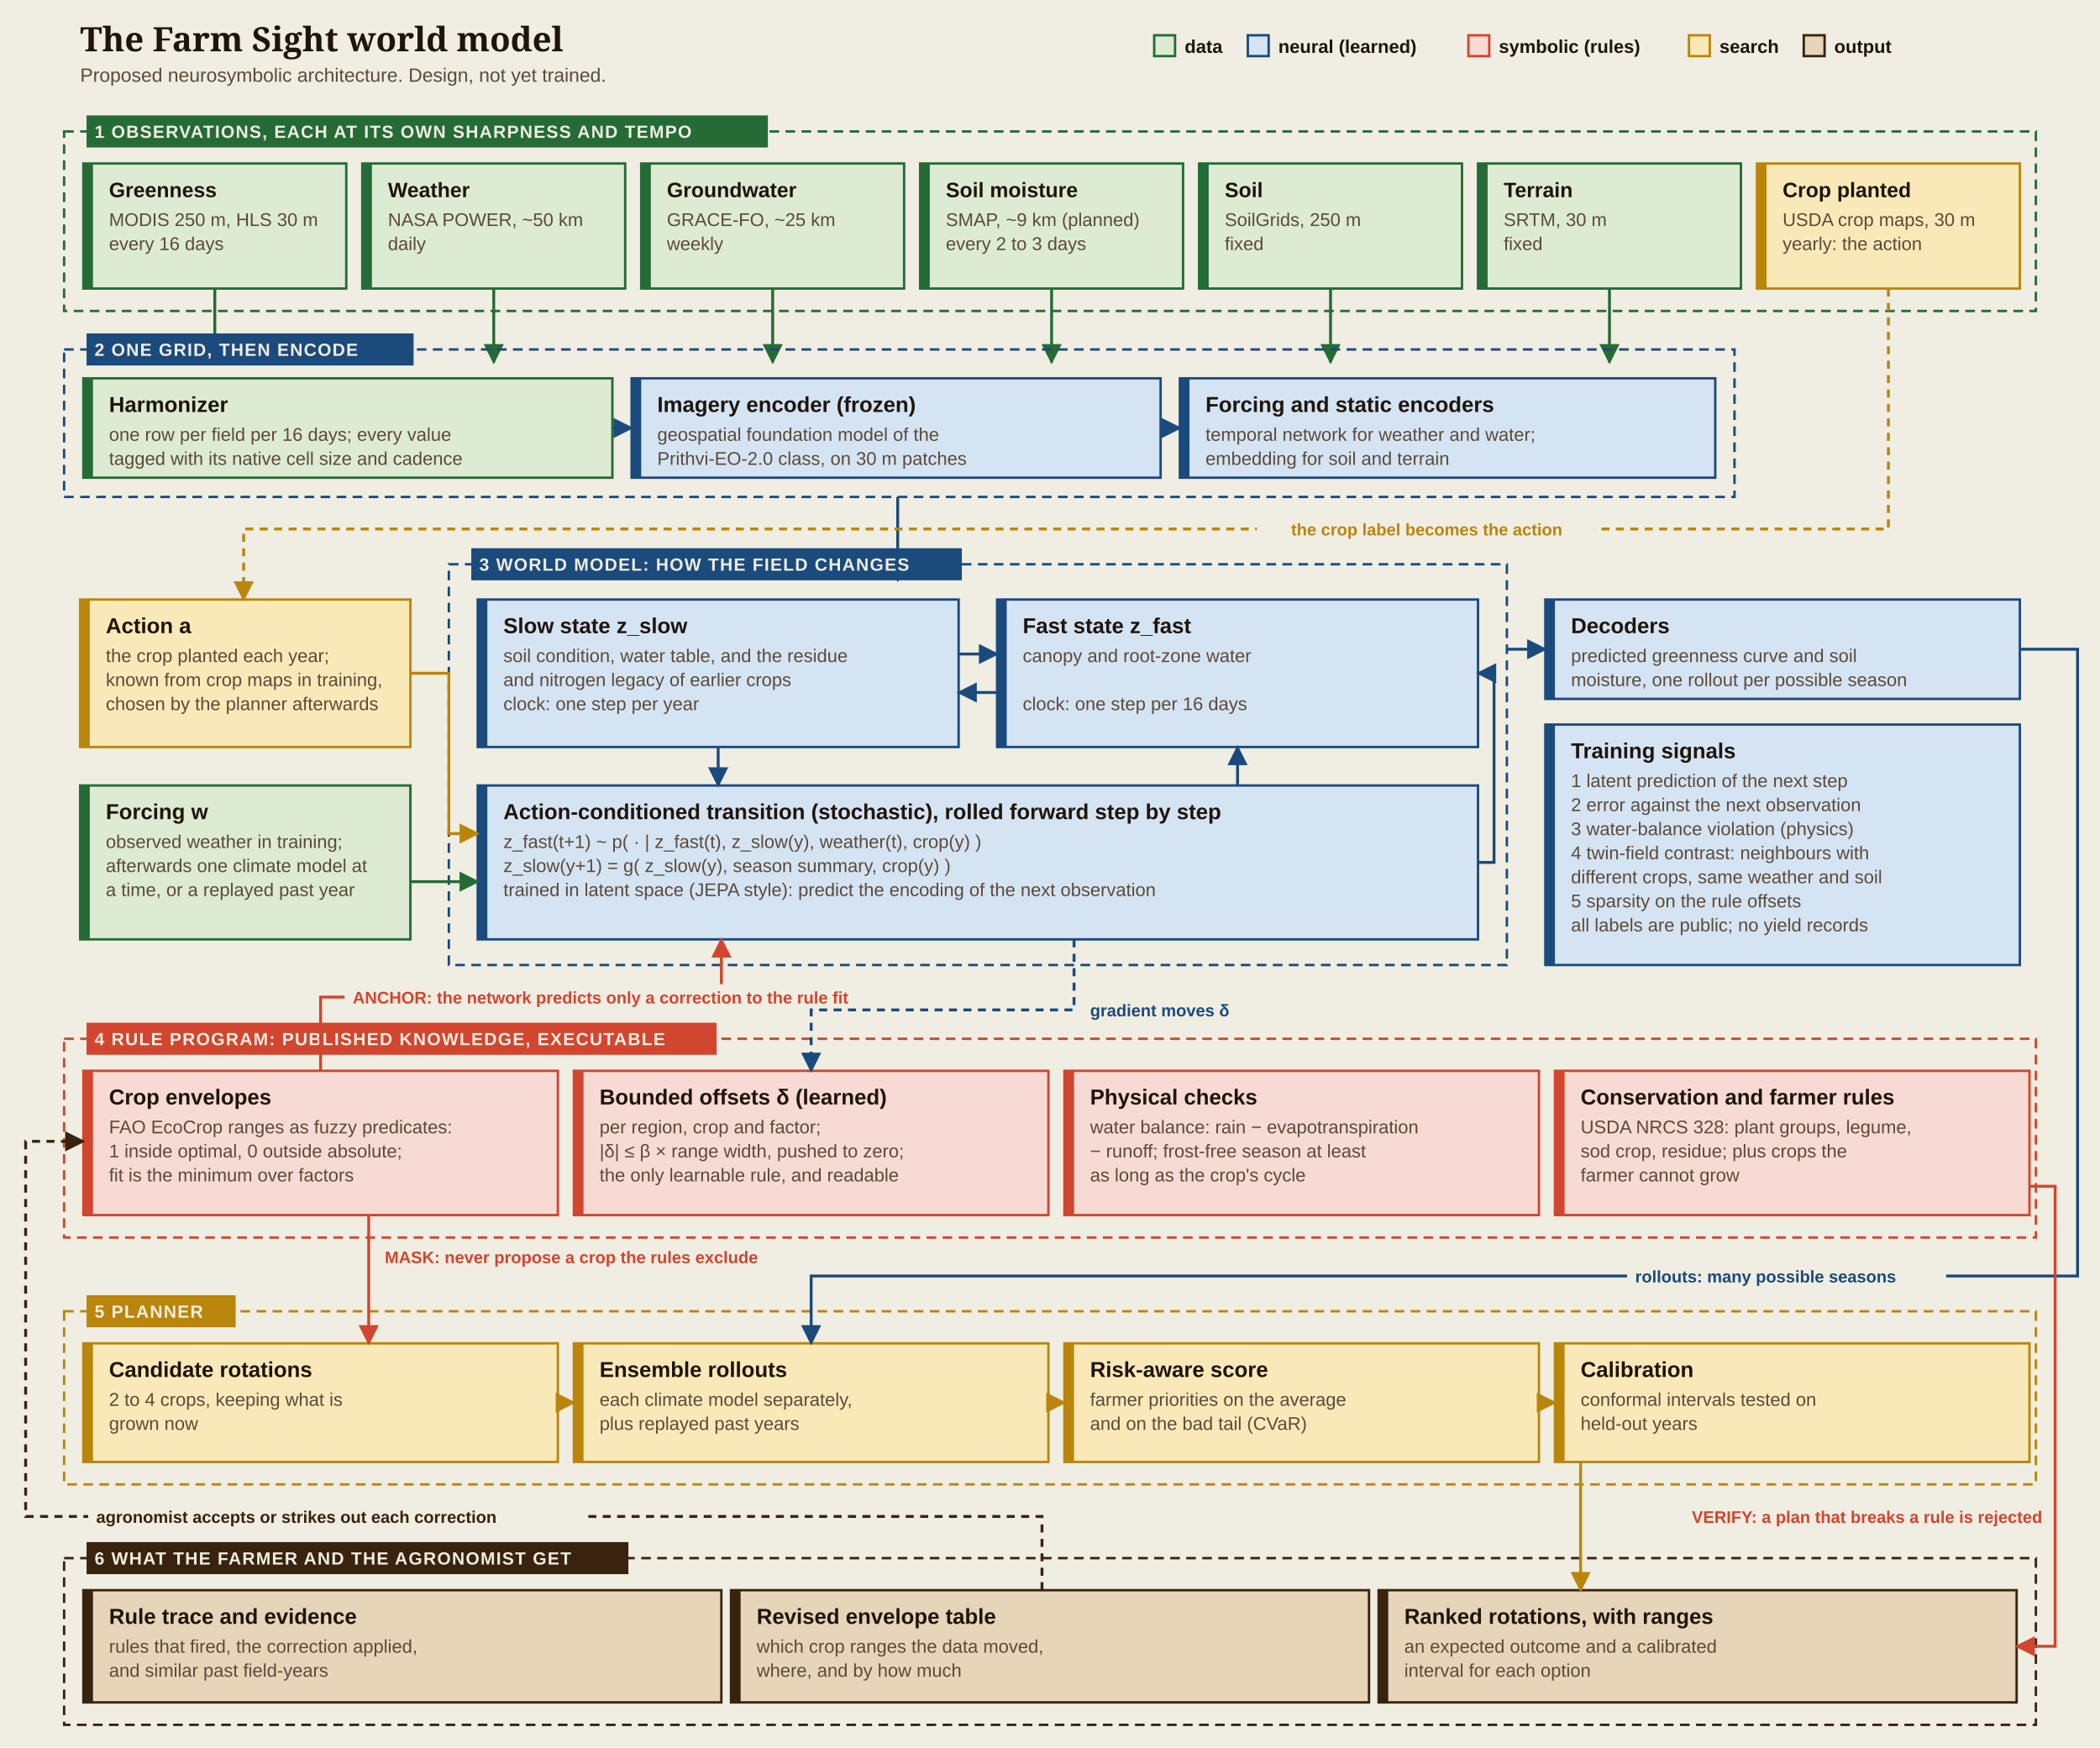
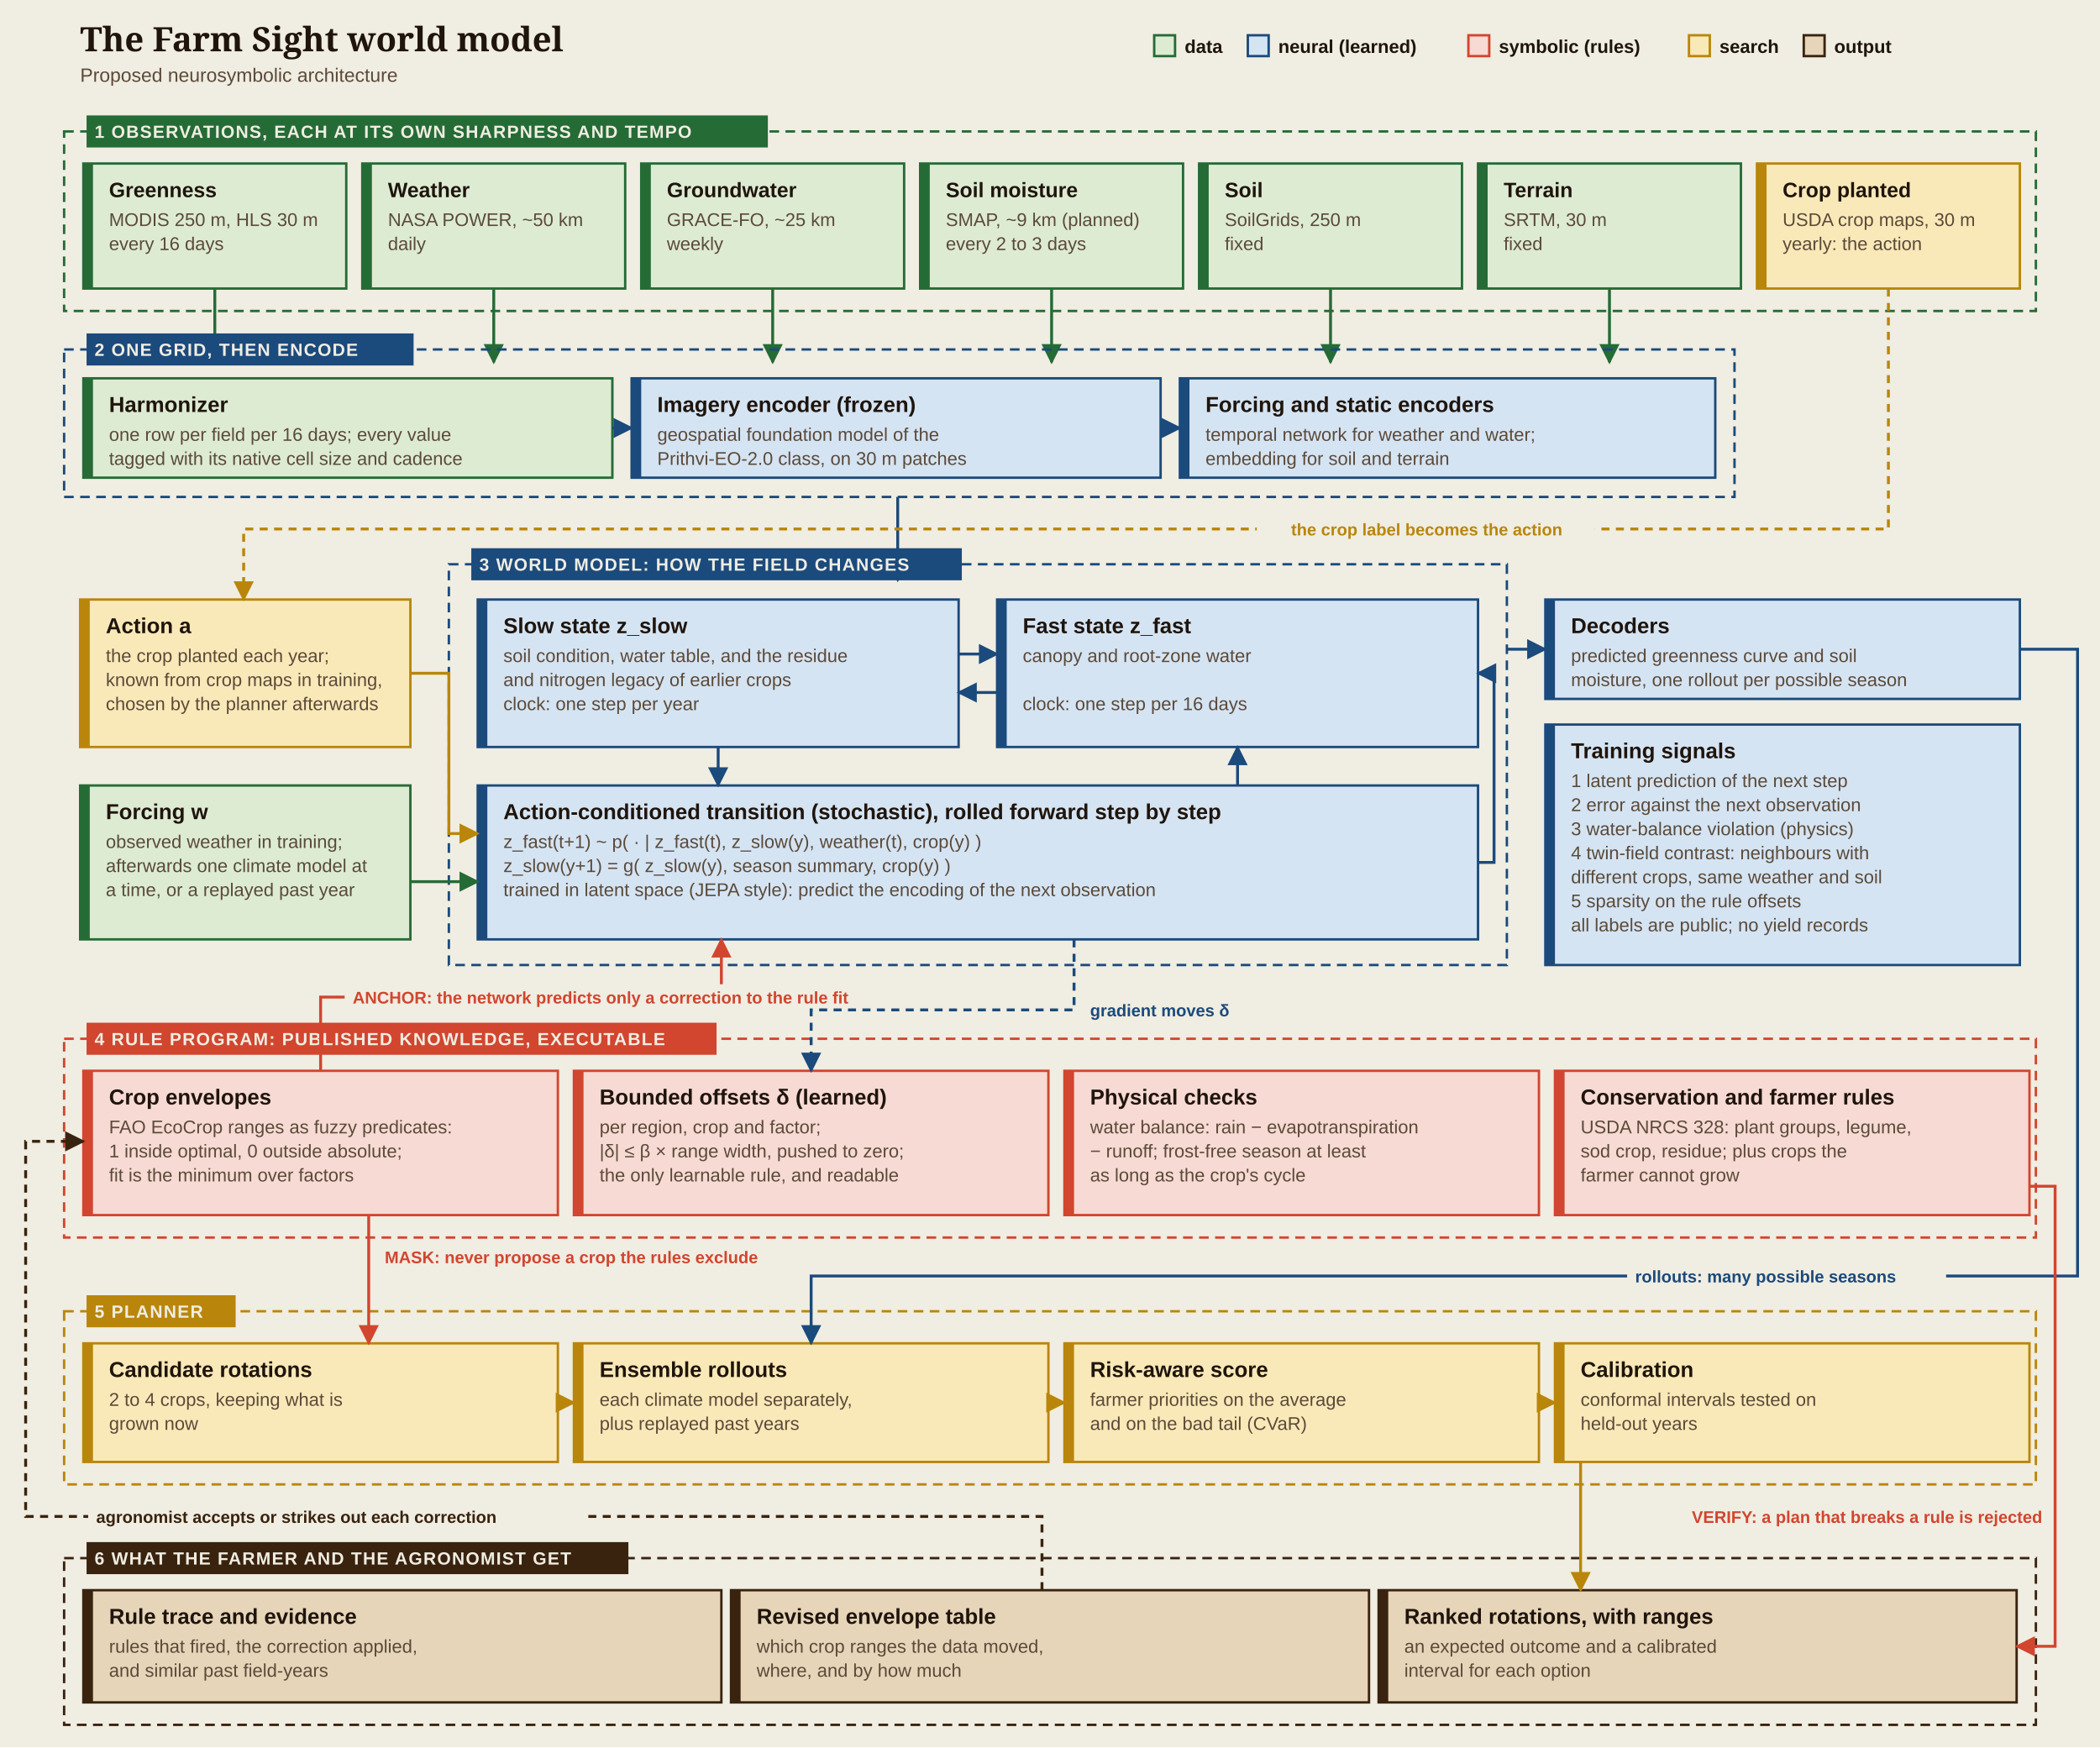
<svg xmlns="http://www.w3.org/2000/svg" viewBox="-30 0 1310 1090" role="img" aria-label="Architecture of the proposed Farm Sight world model: observations are harmonized and encoded, a two-clock world model predicts how the field changes given the crop and the weather, a rule program anchors, masks and verifies it, and a planner searches rotations across climate models.">
  <defs>
    <marker id="arrow-1B4A7C" viewBox="0 0 10 10" refX="9" refY="5" markerWidth="7" markerHeight="7" orient="auto-start-reverse">
      <path d="M0 0L10 5L0 10z" fill="#1B4A7C" />
    </marker>
+     <marker id="arrow-39230F" viewBox="0 0 10 10" refX="9" refY="5" markerWidth="7" markerHeight="7" orient="auto-start-reverse">
+       <path d="M0 0L10 5L0 10z" fill="#39230F" />
+     </marker>
+     <marker id="arrow-B9860B" viewBox="0 0 10 10" refX="9" refY="5" markerWidth="7" markerHeight="7" orient="auto-start-reverse">
+       <path d="M0 0L10 5L0 10z" fill="#B9860B" />
+     </marker>
+     <marker id="arrow-256B36" viewBox="0 0 10 10" refX="9" refY="5" markerWidth="7" markerHeight="7" orient="auto-start-reverse">
+       <path d="M0 0L10 5L0 10z" fill="#256B36" />
+     </marker>
    <marker id="arrow-D2452F" viewBox="0 0 10 10" refX="9" refY="5" markerWidth="7" markerHeight="7" orient="auto-start-reverse">
      <path d="M0 0L10 5L0 10z" fill="#D2452F" />
-     </marker>
-     <marker id="arrow-39230F" viewBox="0 0 10 10" refX="9" refY="5" markerWidth="7" markerHeight="7" orient="auto-start-reverse">
-       <path d="M0 0L10 5L0 10z" fill="#39230F" />
-     </marker>
-     <marker id="arrow-B9860B" viewBox="0 0 10 10" refX="9" refY="5" markerWidth="7" markerHeight="7" orient="auto-start-reverse">
-       <path d="M0 0L10 5L0 10z" fill="#B9860B" />
-     </marker>
-     <marker id="arrow-256B36" viewBox="0 0 10 10" refX="9" refY="5" markerWidth="7" markerHeight="7" orient="auto-start-reverse">
-       <path d="M0 0L10 5L0 10z" fill="#256B36" />
    </marker>
  </defs>
  <rect x="-30" width="1310" height="1090" fill="#F0EDE2" />
  <text x="20" y="32" font-family="Besley, Georgia, serif" font-size="21" font-weight="800" fill="#1F150D" text-anchor="start">The Farm Sight world model</text>
-   <text x="20" y="51" font-family="'Libre Franklin', 'Helvetica Neue', Arial, sans-serif" font-size="12" font-weight="500" fill="#5B4A39" text-anchor="start">Proposed neurosymbolic architecture. Design, not yet trained.</text>
+   <text x="20" y="51" font-family="'Libre Franklin', 'Helvetica Neue', Arial, sans-serif" font-size="12" font-weight="500" fill="#5B4A39" text-anchor="start">Proposed neurosymbolic architecture</text>
  <rect x="690" y="22" width="13" height="13" fill="#DDEBD3" stroke="#256B36" stroke-width="1.5" />
  <text x="709" y="33" font-family="'Libre Franklin', 'Helvetica Neue', Arial, sans-serif" font-size="11.5" font-weight="600" fill="#1F150D" text-anchor="start">data</text>
  <rect x="748.4" y="22" width="13" height="13" fill="#D5E4F3" stroke="#1B4A7C" stroke-width="1.5" />
  <text x="767.4" y="33" font-family="'Libre Franklin', 'Helvetica Neue', Arial, sans-serif" font-size="11.5" font-weight="600" fill="#1F150D" text-anchor="start">neural (learned)</text>
  <rect x="886.0" y="22" width="13" height="13" fill="#F6DAD3" stroke="#D2452F" stroke-width="1.5" />
  <text x="905.0" y="33" font-family="'Libre Franklin', 'Helvetica Neue', Arial, sans-serif" font-size="11.5" font-weight="600" fill="#1F150D" text-anchor="start">symbolic (rules)</text>
  <rect x="1023.6" y="22" width="13" height="13" fill="#FAE9B8" stroke="#B9860B" stroke-width="1.5" />
  <text x="1042.6" y="33" font-family="'Libre Franklin', 'Helvetica Neue', Arial, sans-serif" font-size="11.5" font-weight="600" fill="#1F150D" text-anchor="start">search</text>
  <rect x="1095.2" y="22" width="13" height="13" fill="#E6D5B8" stroke="#39230F" stroke-width="1.5" />
  <text x="1114.2" y="33" font-family="'Libre Franklin', 'Helvetica Neue', Arial, sans-serif" font-size="11.5" font-weight="600" fill="#1F150D" text-anchor="start">output</text>
  <rect x="10" y="82" width="1230" height="112" fill="none" stroke="#256B36" stroke-width="1.5" stroke-dasharray="6 4" />
  <rect x="24" y="72" width="425" height="20" fill="#256B36" />
  <text x="29" y="86" font-family="'Libre Franklin', 'Helvetica Neue', Arial, sans-serif" font-size="11" font-weight="700" fill="#F0EDE2" text-anchor="start" letter-spacing=".06em">1  OBSERVATIONS, EACH AT ITS OWN SHARPNESS AND TEMPO</text>
  <rect x="22" y="102" width="164" height="78" fill="#DDEBD3" stroke="#256B36" stroke-width="1.5" />
  <rect x="22" y="102" width="6" height="78" fill="#256B36" />
  <text x="38" y="123" font-family="'Libre Franklin', 'Helvetica Neue', Arial, sans-serif" font-size="13" font-weight="700" fill="#1F150D" text-anchor="start">Greenness</text>
  <text x="38" y="141" font-family="'Libre Franklin', 'Helvetica Neue', Arial, sans-serif" font-size="11.5" font-weight="400" fill="#5B4A39" text-anchor="start">MODIS 250 m, HLS 30 m</text>
  <text x="38" y="156" font-family="'Libre Franklin', 'Helvetica Neue', Arial, sans-serif" font-size="11.5" font-weight="400" fill="#5B4A39" text-anchor="start">every 16 days</text>
  <polyline points="104.0,180 104.0,226" fill="none" stroke="#256B36" stroke-width="1.8" marker-end="url(#arrow-256B36)" />
  <rect x="196" y="102" width="164" height="78" fill="#DDEBD3" stroke="#256B36" stroke-width="1.5" />
  <rect x="196" y="102" width="6" height="78" fill="#256B36" />
  <text x="212" y="123" font-family="'Libre Franklin', 'Helvetica Neue', Arial, sans-serif" font-size="13" font-weight="700" fill="#1F150D" text-anchor="start">Weather</text>
  <text x="212" y="141" font-family="'Libre Franklin', 'Helvetica Neue', Arial, sans-serif" font-size="11.5" font-weight="400" fill="#5B4A39" text-anchor="start">NASA POWER, ~50 km</text>
  <text x="212" y="156" font-family="'Libre Franklin', 'Helvetica Neue', Arial, sans-serif" font-size="11.5" font-weight="400" fill="#5B4A39" text-anchor="start">daily</text>
  <polyline points="278.0,180 278.0,226" fill="none" stroke="#256B36" stroke-width="1.8" marker-end="url(#arrow-256B36)" />
  <rect x="370" y="102" width="164" height="78" fill="#DDEBD3" stroke="#256B36" stroke-width="1.5" />
  <rect x="370" y="102" width="6" height="78" fill="#256B36" />
  <text x="386" y="123" font-family="'Libre Franklin', 'Helvetica Neue', Arial, sans-serif" font-size="13" font-weight="700" fill="#1F150D" text-anchor="start">Groundwater</text>
  <text x="386" y="141" font-family="'Libre Franklin', 'Helvetica Neue', Arial, sans-serif" font-size="11.5" font-weight="400" fill="#5B4A39" text-anchor="start">GRACE-FO, ~25 km</text>
  <text x="386" y="156" font-family="'Libre Franklin', 'Helvetica Neue', Arial, sans-serif" font-size="11.5" font-weight="400" fill="#5B4A39" text-anchor="start">weekly</text>
  <polyline points="452.0,180 452.0,226" fill="none" stroke="#256B36" stroke-width="1.8" marker-end="url(#arrow-256B36)" />
  <rect x="544" y="102" width="164" height="78" fill="#DDEBD3" stroke="#256B36" stroke-width="1.5" />
  <rect x="544" y="102" width="6" height="78" fill="#256B36" />
  <text x="560" y="123" font-family="'Libre Franklin', 'Helvetica Neue', Arial, sans-serif" font-size="13" font-weight="700" fill="#1F150D" text-anchor="start">Soil moisture</text>
  <text x="560" y="141" font-family="'Libre Franklin', 'Helvetica Neue', Arial, sans-serif" font-size="11.5" font-weight="400" fill="#5B4A39" text-anchor="start">SMAP, ~9 km (planned)</text>
  <text x="560" y="156" font-family="'Libre Franklin', 'Helvetica Neue', Arial, sans-serif" font-size="11.5" font-weight="400" fill="#5B4A39" text-anchor="start">every 2 to 3 days</text>
  <polyline points="626.0,180 626.0,226" fill="none" stroke="#256B36" stroke-width="1.8" marker-end="url(#arrow-256B36)" />
  <rect x="718" y="102" width="164" height="78" fill="#DDEBD3" stroke="#256B36" stroke-width="1.5" />
  <rect x="718" y="102" width="6" height="78" fill="#256B36" />
  <text x="734" y="123" font-family="'Libre Franklin', 'Helvetica Neue', Arial, sans-serif" font-size="13" font-weight="700" fill="#1F150D" text-anchor="start">Soil</text>
  <text x="734" y="141" font-family="'Libre Franklin', 'Helvetica Neue', Arial, sans-serif" font-size="11.5" font-weight="400" fill="#5B4A39" text-anchor="start">SoilGrids, 250 m</text>
  <text x="734" y="156" font-family="'Libre Franklin', 'Helvetica Neue', Arial, sans-serif" font-size="11.5" font-weight="400" fill="#5B4A39" text-anchor="start">fixed</text>
  <polyline points="800.0,180 800.0,226" fill="none" stroke="#256B36" stroke-width="1.8" marker-end="url(#arrow-256B36)" />
  <rect x="892" y="102" width="164" height="78" fill="#DDEBD3" stroke="#256B36" stroke-width="1.5" />
  <rect x="892" y="102" width="6" height="78" fill="#256B36" />
  <text x="908" y="123" font-family="'Libre Franklin', 'Helvetica Neue', Arial, sans-serif" font-size="13" font-weight="700" fill="#1F150D" text-anchor="start">Terrain</text>
  <text x="908" y="141" font-family="'Libre Franklin', 'Helvetica Neue', Arial, sans-serif" font-size="11.5" font-weight="400" fill="#5B4A39" text-anchor="start">SRTM, 30 m</text>
  <text x="908" y="156" font-family="'Libre Franklin', 'Helvetica Neue', Arial, sans-serif" font-size="11.5" font-weight="400" fill="#5B4A39" text-anchor="start">fixed</text>
  <polyline points="974.0,180 974.0,226" fill="none" stroke="#256B36" stroke-width="1.8" marker-end="url(#arrow-256B36)" />
  <rect x="1066" y="102" width="164" height="78" fill="#FAE9B8" stroke="#B9860B" stroke-width="1.5" />
  <rect x="1066" y="102" width="6" height="78" fill="#B9860B" />
  <text x="1082" y="123" font-family="'Libre Franklin', 'Helvetica Neue', Arial, sans-serif" font-size="13" font-weight="700" fill="#1F150D" text-anchor="start">Crop planted</text>
  <text x="1082" y="141" font-family="'Libre Franklin', 'Helvetica Neue', Arial, sans-serif" font-size="11.5" font-weight="400" fill="#5B4A39" text-anchor="start">USDA crop maps, 30 m</text>
  <text x="1082" y="156" font-family="'Libre Franklin', 'Helvetica Neue', Arial, sans-serif" font-size="11.5" font-weight="400" fill="#5B4A39" text-anchor="start">yearly: the action</text>
  <rect x="10" y="218" width="1042" height="92" fill="none" stroke="#1B4A7C" stroke-width="1.5" stroke-dasharray="6 4" />
  <rect x="24" y="208" width="204" height="20" fill="#1B4A7C" />
  <text x="29" y="222" font-family="'Libre Franklin', 'Helvetica Neue', Arial, sans-serif" font-size="11" font-weight="700" fill="#F0EDE2" text-anchor="start" letter-spacing=".06em">2  ONE GRID, THEN ENCODE</text>
  <rect x="22" y="236" width="330" height="62" fill="#DDEBD3" stroke="#256B36" stroke-width="1.5" />
  <rect x="22" y="236" width="6" height="62" fill="#256B36" />
  <text x="38" y="257" font-family="'Libre Franklin', 'Helvetica Neue', Arial, sans-serif" font-size="13.5" font-weight="700" fill="#1F150D" text-anchor="start">Harmonizer</text>
  <text x="38" y="275" font-family="'Libre Franklin', 'Helvetica Neue', Arial, sans-serif" font-size="11.5" font-weight="400" fill="#5B4A39" text-anchor="start">one row per field per 16 days; every value</text>
  <text x="38" y="290" font-family="'Libre Franklin', 'Helvetica Neue', Arial, sans-serif" font-size="11.5" font-weight="400" fill="#5B4A39" text-anchor="start">tagged with its native cell size and cadence</text>
  <rect x="364" y="236" width="330" height="62" fill="#D5E4F3" stroke="#1B4A7C" stroke-width="1.5" />
  <rect x="364" y="236" width="6" height="62" fill="#1B4A7C" />
  <text x="380" y="257" font-family="'Libre Franklin', 'Helvetica Neue', Arial, sans-serif" font-size="13.5" font-weight="700" fill="#1F150D" text-anchor="start">Imagery encoder (frozen)</text>
  <text x="380" y="275" font-family="'Libre Franklin', 'Helvetica Neue', Arial, sans-serif" font-size="11.5" font-weight="400" fill="#5B4A39" text-anchor="start">geospatial foundation model of the</text>
  <text x="380" y="290" font-family="'Libre Franklin', 'Helvetica Neue', Arial, sans-serif" font-size="11.5" font-weight="400" fill="#5B4A39" text-anchor="start">Prithvi-EO-2.0 class, on 30 m patches</text>
  <rect x="706" y="236" width="334" height="62" fill="#D5E4F3" stroke="#1B4A7C" stroke-width="1.5" />
  <rect x="706" y="236" width="6" height="62" fill="#1B4A7C" />
  <text x="722" y="257" font-family="'Libre Franklin', 'Helvetica Neue', Arial, sans-serif" font-size="13.5" font-weight="700" fill="#1F150D" text-anchor="start">Forcing and static encoders</text>
  <text x="722" y="275" font-family="'Libre Franklin', 'Helvetica Neue', Arial, sans-serif" font-size="11.5" font-weight="400" fill="#5B4A39" text-anchor="start">temporal network for weather and water;</text>
  <text x="722" y="290" font-family="'Libre Franklin', 'Helvetica Neue', Arial, sans-serif" font-size="11.5" font-weight="400" fill="#5B4A39" text-anchor="start">embedding for soil and terrain</text>
  <polyline points="352,267 364,267" fill="none" stroke="#1B4A7C" stroke-width="1.8" marker-end="url(#arrow-1B4A7C)" />
  <polyline points="694,267 706,267" fill="none" stroke="#1B4A7C" stroke-width="1.8" marker-end="url(#arrow-1B4A7C)" />
  <polyline points="530,310 530,362" fill="none" stroke="#1B4A7C" stroke-width="1.8" marker-end="url(#arrow-1B4A7C)" />
  <rect x="250" y="352" width="660" height="250" fill="none" stroke="#1B4A7C" stroke-width="1.5" stroke-dasharray="6 4" />
  <rect x="264" y="342" width="306" height="20" fill="#1B4A7C" />
  <text x="269" y="356" font-family="'Libre Franklin', 'Helvetica Neue', Arial, sans-serif" font-size="11" font-weight="700" fill="#F0EDE2" text-anchor="start" letter-spacing=".06em">3  WORLD MODEL: HOW THE FIELD CHANGES</text>
  <rect x="268" y="374" width="300" height="92" fill="#D5E4F3" stroke="#1B4A7C" stroke-width="1.5" />
  <rect x="268" y="374" width="6" height="92" fill="#1B4A7C" />
  <text x="284" y="395" font-family="'Libre Franklin', 'Helvetica Neue', Arial, sans-serif" font-size="13.5" font-weight="700" fill="#1F150D" text-anchor="start">Slow state  z_slow</text>
  <text x="284" y="413" font-family="'Libre Franklin', 'Helvetica Neue', Arial, sans-serif" font-size="11.5" font-weight="400" fill="#5B4A39" text-anchor="start">soil condition, water table, and the residue</text>
  <text x="284" y="428" font-family="'Libre Franklin', 'Helvetica Neue', Arial, sans-serif" font-size="11.5" font-weight="400" fill="#5B4A39" text-anchor="start">and nitrogen legacy of earlier crops</text>
  <text x="284" y="443" font-family="'Libre Franklin', 'Helvetica Neue', Arial, sans-serif" font-size="11.5" font-weight="400" fill="#5B4A39" text-anchor="start">clock: one step per year</text>
  <rect x="592" y="374" width="300" height="92" fill="#D5E4F3" stroke="#1B4A7C" stroke-width="1.5" />
  <rect x="592" y="374" width="6" height="92" fill="#1B4A7C" />
  <text x="608" y="395" font-family="'Libre Franklin', 'Helvetica Neue', Arial, sans-serif" font-size="13.5" font-weight="700" fill="#1F150D" text-anchor="start">Fast state  z_fast</text>
  <text x="608" y="413" font-family="'Libre Franklin', 'Helvetica Neue', Arial, sans-serif" font-size="11.5" font-weight="400" fill="#5B4A39" text-anchor="start">canopy and root-zone water</text>
  <text x="608" y="428" font-family="'Libre Franklin', 'Helvetica Neue', Arial, sans-serif" font-size="11.5" font-weight="400" fill="#5B4A39" text-anchor="start" />
  <text x="608" y="443" font-family="'Libre Franklin', 'Helvetica Neue', Arial, sans-serif" font-size="11.5" font-weight="400" fill="#5B4A39" text-anchor="start">clock: one step per 16 days</text>
  <polyline points="568,408 592,408" fill="none" stroke="#1B4A7C" stroke-width="1.8" marker-end="url(#arrow-1B4A7C)" />
  <polyline points="592,432 568,432" fill="none" stroke="#1B4A7C" stroke-width="1.8" marker-end="url(#arrow-1B4A7C)" />
  <rect x="268" y="490" width="624" height="96" fill="#D5E4F3" stroke="#1B4A7C" stroke-width="1.5" />
  <rect x="268" y="490" width="6" height="96" fill="#1B4A7C" />
  <text x="284" y="511" font-family="'Libre Franklin', 'Helvetica Neue', Arial, sans-serif" font-size="13.5" font-weight="700" fill="#1F150D" text-anchor="start">Action-conditioned transition (stochastic), rolled forward step by step</text>
  <text x="284" y="529" font-family="'Libre Franklin', 'Helvetica Neue', Arial, sans-serif" font-size="11.5" font-weight="400" fill="#5B4A39" text-anchor="start">z_fast(t+1) ~ p( · | z_fast(t), z_slow(y), weather(t), crop(y) )</text>
  <text x="284" y="544" font-family="'Libre Franklin', 'Helvetica Neue', Arial, sans-serif" font-size="11.5" font-weight="400" fill="#5B4A39" text-anchor="start">z_slow(y+1) = g( z_slow(y), season summary, crop(y) )</text>
  <text x="284" y="559" font-family="'Libre Franklin', 'Helvetica Neue', Arial, sans-serif" font-size="11.5" font-weight="400" fill="#5B4A39" text-anchor="start">trained in latent space (JEPA style): predict the encoding of the next observation</text>
  <polyline points="418,466 418,490" fill="none" stroke="#1B4A7C" stroke-width="1.8" marker-end="url(#arrow-1B4A7C)" />
  <polyline points="742,490 742,466" fill="none" stroke="#1B4A7C" stroke-width="1.8" marker-end="url(#arrow-1B4A7C)" />
  <polyline points="892,538 902,538 902,420 892,420" fill="none" stroke="#1B4A7C" stroke-width="1.8" marker-end="url(#arrow-1B4A7C)" />
  <rect x="20" y="374" width="206" height="92" fill="#FAE9B8" stroke="#B9860B" stroke-width="1.5" />
  <rect x="20" y="374" width="6" height="92" fill="#B9860B" />
  <text x="36" y="395" font-family="'Libre Franklin', 'Helvetica Neue', Arial, sans-serif" font-size="13.5" font-weight="700" fill="#1F150D" text-anchor="start">Action  a</text>
  <text x="36" y="413" font-family="'Libre Franklin', 'Helvetica Neue', Arial, sans-serif" font-size="11.5" font-weight="400" fill="#5B4A39" text-anchor="start">the crop planted each year;</text>
  <text x="36" y="428" font-family="'Libre Franklin', 'Helvetica Neue', Arial, sans-serif" font-size="11.5" font-weight="400" fill="#5B4A39" text-anchor="start">known from crop maps in training,</text>
  <text x="36" y="443" font-family="'Libre Franklin', 'Helvetica Neue', Arial, sans-serif" font-size="11.5" font-weight="400" fill="#5B4A39" text-anchor="start">chosen by the planner afterwards</text>
  <rect x="20" y="490" width="206" height="96" fill="#DDEBD3" stroke="#256B36" stroke-width="1.5" />
  <rect x="20" y="490" width="6" height="96" fill="#256B36" />
  <text x="36" y="511" font-family="'Libre Franklin', 'Helvetica Neue', Arial, sans-serif" font-size="13.5" font-weight="700" fill="#1F150D" text-anchor="start">Forcing  w</text>
  <text x="36" y="529" font-family="'Libre Franklin', 'Helvetica Neue', Arial, sans-serif" font-size="11.5" font-weight="400" fill="#5B4A39" text-anchor="start">observed weather in training;</text>
  <text x="36" y="544" font-family="'Libre Franklin', 'Helvetica Neue', Arial, sans-serif" font-size="11.5" font-weight="400" fill="#5B4A39" text-anchor="start">afterwards one climate model at</text>
  <text x="36" y="559" font-family="'Libre Franklin', 'Helvetica Neue', Arial, sans-serif" font-size="11.5" font-weight="400" fill="#5B4A39" text-anchor="start">a time, or a replayed past year</text>
  <polyline points="226,420 250,420 250,520 268,520" fill="none" stroke="#B9860B" stroke-width="1.8" marker-end="url(#arrow-B9860B)" />
  <polyline points="226,550 268,550" fill="none" stroke="#256B36" stroke-width="1.8" marker-end="url(#arrow-256B36)" />
  <polyline points="1148.0,180 1148.0,330 122,330 122,374" fill="none" stroke="#B9860B" stroke-width="1.8" stroke-dasharray="5 4" marker-end="url(#arrow-B9860B)" />
  <rect x="754" y="322" width="211" height="17" fill="#F0EDE2" />
  <text x="860" y="334" font-family="'Libre Franklin', 'Helvetica Neue', Arial, sans-serif" font-size="10.5" font-weight="650" fill="#B9860B" text-anchor="middle">the crop label becomes the action</text>
  <rect x="934" y="374" width="296" height="62" fill="#D5E4F3" stroke="#1B4A7C" stroke-width="1.5" />
  <rect x="934" y="374" width="6" height="62" fill="#1B4A7C" />
  <text x="950" y="395" font-family="'Libre Franklin', 'Helvetica Neue', Arial, sans-serif" font-size="13.5" font-weight="700" fill="#1F150D" text-anchor="start">Decoders</text>
  <text x="950" y="413" font-family="'Libre Franklin', 'Helvetica Neue', Arial, sans-serif" font-size="11.5" font-weight="400" fill="#5B4A39" text-anchor="start">predicted greenness curve and soil</text>
  <text x="950" y="428" font-family="'Libre Franklin', 'Helvetica Neue', Arial, sans-serif" font-size="11.5" font-weight="400" fill="#5B4A39" text-anchor="start">moisture, one rollout per possible season</text>
  <polyline points="910,405 934,405" fill="none" stroke="#1B4A7C" stroke-width="1.8" marker-end="url(#arrow-1B4A7C)" />
  <rect x="934" y="452" width="296" height="150" fill="#D5E4F3" stroke="#1B4A7C" stroke-width="1.5" />
  <rect x="934" y="452" width="6" height="150" fill="#1B4A7C" />
  <text x="950" y="473" font-family="'Libre Franklin', 'Helvetica Neue', Arial, sans-serif" font-size="13.5" font-weight="700" fill="#1F150D" text-anchor="start">Training signals</text>
  <text x="950" y="491" font-family="'Libre Franklin', 'Helvetica Neue', Arial, sans-serif" font-size="11.5" font-weight="400" fill="#5B4A39" text-anchor="start">1  latent prediction of the next step</text>
  <text x="950" y="506" font-family="'Libre Franklin', 'Helvetica Neue', Arial, sans-serif" font-size="11.5" font-weight="400" fill="#5B4A39" text-anchor="start">2  error against the next observation</text>
  <text x="950" y="521" font-family="'Libre Franklin', 'Helvetica Neue', Arial, sans-serif" font-size="11.5" font-weight="400" fill="#5B4A39" text-anchor="start">3  water-balance violation (physics)</text>
  <text x="950" y="536" font-family="'Libre Franklin', 'Helvetica Neue', Arial, sans-serif" font-size="11.5" font-weight="400" fill="#5B4A39" text-anchor="start">4  twin-field contrast: neighbours with</text>
  <text x="950" y="551" font-family="'Libre Franklin', 'Helvetica Neue', Arial, sans-serif" font-size="11.5" font-weight="400" fill="#5B4A39" text-anchor="start">    different crops, same weather and soil</text>
  <text x="950" y="566" font-family="'Libre Franklin', 'Helvetica Neue', Arial, sans-serif" font-size="11.5" font-weight="400" fill="#5B4A39" text-anchor="start">5  sparsity on the rule offsets</text>
  <text x="950" y="581" font-family="'Libre Franklin', 'Helvetica Neue', Arial, sans-serif" font-size="11.5" font-weight="400" fill="#5B4A39" text-anchor="start">all labels are public; no yield records</text>
  <rect x="10" y="648" width="1230" height="124" fill="none" stroke="#D2452F" stroke-width="1.5" stroke-dasharray="6 4" />
  <rect x="24" y="638" width="393" height="20" fill="#D2452F" />
  <text x="29" y="652" font-family="'Libre Franklin', 'Helvetica Neue', Arial, sans-serif" font-size="11" font-weight="700" fill="#F0EDE2" text-anchor="start" letter-spacing=".06em">4  RULE PROGRAM: PUBLISHED KNOWLEDGE, EXECUTABLE</text>
  <rect x="22" y="668" width="296" height="90" fill="#F6DAD3" stroke="#D2452F" stroke-width="1.5" />
  <rect x="22" y="668" width="6" height="90" fill="#D2452F" />
  <text x="38" y="689" font-family="'Libre Franklin', 'Helvetica Neue', Arial, sans-serif" font-size="13.5" font-weight="700" fill="#1F150D" text-anchor="start">Crop envelopes</text>
  <text x="38" y="707" font-family="'Libre Franklin', 'Helvetica Neue', Arial, sans-serif" font-size="11.5" font-weight="400" fill="#5B4A39" text-anchor="start">FAO EcoCrop ranges as fuzzy predicates:</text>
  <text x="38" y="722" font-family="'Libre Franklin', 'Helvetica Neue', Arial, sans-serif" font-size="11.5" font-weight="400" fill="#5B4A39" text-anchor="start">1 inside optimal, 0 outside absolute;</text>
  <text x="38" y="737" font-family="'Libre Franklin', 'Helvetica Neue', Arial, sans-serif" font-size="11.5" font-weight="400" fill="#5B4A39" text-anchor="start">fit is the minimum over factors</text>
  <rect x="328" y="668" width="296" height="90" fill="#F6DAD3" stroke="#D2452F" stroke-width="1.5" />
  <rect x="328" y="668" width="6" height="90" fill="#D2452F" />
  <text x="344" y="689" font-family="'Libre Franklin', 'Helvetica Neue', Arial, sans-serif" font-size="13.5" font-weight="700" fill="#1F150D" text-anchor="start">Bounded offsets  δ  (learned)</text>
  <text x="344" y="707" font-family="'Libre Franklin', 'Helvetica Neue', Arial, sans-serif" font-size="11.5" font-weight="400" fill="#5B4A39" text-anchor="start">per region, crop and factor;</text>
  <text x="344" y="722" font-family="'Libre Franklin', 'Helvetica Neue', Arial, sans-serif" font-size="11.5" font-weight="400" fill="#5B4A39" text-anchor="start">|δ| ≤ β × range width, pushed to zero;</text>
  <text x="344" y="737" font-family="'Libre Franklin', 'Helvetica Neue', Arial, sans-serif" font-size="11.5" font-weight="400" fill="#5B4A39" text-anchor="start">the only learnable rule, and readable</text>
  <rect x="634" y="668" width="296" height="90" fill="#F6DAD3" stroke="#D2452F" stroke-width="1.5" />
  <rect x="634" y="668" width="6" height="90" fill="#D2452F" />
  <text x="650" y="689" font-family="'Libre Franklin', 'Helvetica Neue', Arial, sans-serif" font-size="13.5" font-weight="700" fill="#1F150D" text-anchor="start">Physical checks</text>
  <text x="650" y="707" font-family="'Libre Franklin', 'Helvetica Neue', Arial, sans-serif" font-size="11.5" font-weight="400" fill="#5B4A39" text-anchor="start">water balance: rain − evapotranspiration</text>
  <text x="650" y="722" font-family="'Libre Franklin', 'Helvetica Neue', Arial, sans-serif" font-size="11.5" font-weight="400" fill="#5B4A39" text-anchor="start">− runoff; frost-free season at least</text>
  <text x="650" y="737" font-family="'Libre Franklin', 'Helvetica Neue', Arial, sans-serif" font-size="11.5" font-weight="400" fill="#5B4A39" text-anchor="start">as long as the crop's cycle</text>
  <rect x="940" y="668" width="296" height="90" fill="#F6DAD3" stroke="#D2452F" stroke-width="1.5" />
  <rect x="940" y="668" width="6" height="90" fill="#D2452F" />
  <text x="956" y="689" font-family="'Libre Franklin', 'Helvetica Neue', Arial, sans-serif" font-size="13.5" font-weight="700" fill="#1F150D" text-anchor="start">Conservation and farmer rules</text>
  <text x="956" y="707" font-family="'Libre Franklin', 'Helvetica Neue', Arial, sans-serif" font-size="11.5" font-weight="400" fill="#5B4A39" text-anchor="start">USDA NRCS 328: plant groups, legume,</text>
  <text x="956" y="722" font-family="'Libre Franklin', 'Helvetica Neue', Arial, sans-serif" font-size="11.5" font-weight="400" fill="#5B4A39" text-anchor="start">sod crop, residue; plus crops the</text>
  <text x="956" y="737" font-family="'Libre Franklin', 'Helvetica Neue', Arial, sans-serif" font-size="11.5" font-weight="400" fill="#5B4A39" text-anchor="start">farmer cannot grow</text>
  <polyline points="170,668 170,622 420,622 420,586" fill="none" stroke="#D2452F" stroke-width="1.8" marker-end="url(#arrow-D2452F)" />
  <rect x="185" y="614" width="388" height="17" fill="#F0EDE2" />
  <text x="190" y="626" font-family="'Libre Franklin', 'Helvetica Neue', Arial, sans-serif" font-size="10.5" font-weight="650" fill="#D2452F" text-anchor="start">ANCHOR: the network predicts only a correction to the rule fit</text>
  <polyline points="640,586 640,630 476,630 476,668" fill="none" stroke="#1B4A7C" stroke-width="1.8" stroke-dasharray="5 4" marker-end="url(#arrow-1B4A7C)" />
  <rect x="645" y="622" width="108" height="17" fill="#F0EDE2" />
  <text x="650" y="634" font-family="'Libre Franklin', 'Helvetica Neue', Arial, sans-serif" font-size="10.5" font-weight="650" fill="#1B4A7C" text-anchor="start">gradient moves δ</text>
  <rect x="10" y="818" width="1230" height="108" fill="none" stroke="#B9860B" stroke-width="1.5" stroke-dasharray="6 4" />
  <rect x="24" y="808" width="93" height="20" fill="#B9860B" />
  <text x="29" y="822" font-family="'Libre Franklin', 'Helvetica Neue', Arial, sans-serif" font-size="11" font-weight="700" fill="#F0EDE2" text-anchor="start" letter-spacing=".06em">5  PLANNER</text>
  <rect x="22" y="838" width="296" height="74" fill="#FAE9B8" stroke="#B9860B" stroke-width="1.5" />
  <rect x="22" y="838" width="6" height="74" fill="#B9860B" />
  <text x="38" y="859" font-family="'Libre Franklin', 'Helvetica Neue', Arial, sans-serif" font-size="13.5" font-weight="700" fill="#1F150D" text-anchor="start">Candidate rotations</text>
  <text x="38" y="877" font-family="'Libre Franklin', 'Helvetica Neue', Arial, sans-serif" font-size="11.5" font-weight="400" fill="#5B4A39" text-anchor="start">2 to 4 crops, keeping what is</text>
  <text x="38" y="892" font-family="'Libre Franklin', 'Helvetica Neue', Arial, sans-serif" font-size="11.5" font-weight="400" fill="#5B4A39" text-anchor="start">grown now</text>
  <rect x="328" y="838" width="296" height="74" fill="#FAE9B8" stroke="#B9860B" stroke-width="1.5" />
  <rect x="328" y="838" width="6" height="74" fill="#B9860B" />
  <text x="344" y="859" font-family="'Libre Franklin', 'Helvetica Neue', Arial, sans-serif" font-size="13.5" font-weight="700" fill="#1F150D" text-anchor="start">Ensemble rollouts</text>
  <text x="344" y="877" font-family="'Libre Franklin', 'Helvetica Neue', Arial, sans-serif" font-size="11.5" font-weight="400" fill="#5B4A39" text-anchor="start">each climate model separately,</text>
  <text x="344" y="892" font-family="'Libre Franklin', 'Helvetica Neue', Arial, sans-serif" font-size="11.5" font-weight="400" fill="#5B4A39" text-anchor="start">plus replayed past years</text>
  <polyline points="318,875 328,875" fill="none" stroke="#B9860B" stroke-width="1.8" marker-end="url(#arrow-B9860B)" />
  <rect x="634" y="838" width="296" height="74" fill="#FAE9B8" stroke="#B9860B" stroke-width="1.5" />
  <rect x="634" y="838" width="6" height="74" fill="#B9860B" />
  <text x="650" y="859" font-family="'Libre Franklin', 'Helvetica Neue', Arial, sans-serif" font-size="13.5" font-weight="700" fill="#1F150D" text-anchor="start">Risk-aware score</text>
  <text x="650" y="877" font-family="'Libre Franklin', 'Helvetica Neue', Arial, sans-serif" font-size="11.5" font-weight="400" fill="#5B4A39" text-anchor="start">farmer priorities on the average</text>
  <text x="650" y="892" font-family="'Libre Franklin', 'Helvetica Neue', Arial, sans-serif" font-size="11.5" font-weight="400" fill="#5B4A39" text-anchor="start">and on the bad tail (CVaR)</text>
  <polyline points="624,875 634,875" fill="none" stroke="#B9860B" stroke-width="1.8" marker-end="url(#arrow-B9860B)" />
  <rect x="940" y="838" width="296" height="74" fill="#FAE9B8" stroke="#B9860B" stroke-width="1.5" />
  <rect x="940" y="838" width="6" height="74" fill="#B9860B" />
  <text x="956" y="859" font-family="'Libre Franklin', 'Helvetica Neue', Arial, sans-serif" font-size="13.5" font-weight="700" fill="#1F150D" text-anchor="start">Calibration</text>
  <text x="956" y="877" font-family="'Libre Franklin', 'Helvetica Neue', Arial, sans-serif" font-size="11.5" font-weight="400" fill="#5B4A39" text-anchor="start">conformal intervals tested on</text>
  <text x="956" y="892" font-family="'Libre Franklin', 'Helvetica Neue', Arial, sans-serif" font-size="11.5" font-weight="400" fill="#5B4A39" text-anchor="start">held-out years</text>
  <polyline points="930,875 940,875" fill="none" stroke="#B9860B" stroke-width="1.8" marker-end="url(#arrow-B9860B)" />
  <polyline points="200,758 200,838" fill="none" stroke="#D2452F" stroke-width="1.8" marker-end="url(#arrow-D2452F)" />
  <rect x="205" y="776" width="278" height="17" fill="#F0EDE2" />
  <text x="210" y="788" font-family="'Libre Franklin', 'Helvetica Neue', Arial, sans-serif" font-size="10.5" font-weight="650" fill="#D2452F" text-anchor="start">MASK: never propose a crop the rules exclude</text>
  <polyline points="1230,405 1266,405 1266,796 476,796 476,838" fill="none" stroke="#1B4A7C" stroke-width="1.8" marker-end="url(#arrow-1B4A7C)" />
  <rect x="985" y="788" width="199" height="17" fill="#F0EDE2" />
  <text x="990" y="800" font-family="'Libre Franklin', 'Helvetica Neue', Arial, sans-serif" font-size="10.5" font-weight="650" fill="#1B4A7C" text-anchor="start">rollouts: many possible seasons</text>
  <rect x="10" y="972" width="1230" height="104" fill="none" stroke="#39230F" stroke-width="1.5" stroke-dasharray="6 4" />
  <rect x="24" y="962" width="338" height="20" fill="#39230F" />
  <text x="29" y="976" font-family="'Libre Franklin', 'Helvetica Neue', Arial, sans-serif" font-size="11" font-weight="700" fill="#F0EDE2" text-anchor="start" letter-spacing=".06em">6  WHAT THE FARMER AND THE AGRONOMIST GET</text>
  <rect x="22" y="992" width="398" height="70" fill="#E6D5B8" stroke="#39230F" stroke-width="1.5" />
  <rect x="22" y="992" width="6" height="70" fill="#39230F" />
  <text x="38" y="1013" font-family="'Libre Franklin', 'Helvetica Neue', Arial, sans-serif" font-size="13.5" font-weight="700" fill="#1F150D" text-anchor="start">Rule trace and evidence</text>
  <text x="38" y="1031" font-family="'Libre Franklin', 'Helvetica Neue', Arial, sans-serif" font-size="11.5" font-weight="400" fill="#5B4A39" text-anchor="start">rules that fired, the correction applied,</text>
  <text x="38" y="1046" font-family="'Libre Franklin', 'Helvetica Neue', Arial, sans-serif" font-size="11.5" font-weight="400" fill="#5B4A39" text-anchor="start">and similar past field-years</text>
  <rect x="426" y="992" width="398" height="70" fill="#E6D5B8" stroke="#39230F" stroke-width="1.5" />
  <rect x="426" y="992" width="6" height="70" fill="#39230F" />
  <text x="442" y="1013" font-family="'Libre Franklin', 'Helvetica Neue', Arial, sans-serif" font-size="13.5" font-weight="700" fill="#1F150D" text-anchor="start">Revised envelope table</text>
  <text x="442" y="1031" font-family="'Libre Franklin', 'Helvetica Neue', Arial, sans-serif" font-size="11.5" font-weight="400" fill="#5B4A39" text-anchor="start">which crop ranges the data moved,</text>
  <text x="442" y="1046" font-family="'Libre Franklin', 'Helvetica Neue', Arial, sans-serif" font-size="11.5" font-weight="400" fill="#5B4A39" text-anchor="start">where, and by how much</text>
  <rect x="830" y="992" width="398" height="70" fill="#E6D5B8" stroke="#39230F" stroke-width="1.5" />
  <rect x="830" y="992" width="6" height="70" fill="#39230F" />
  <text x="846" y="1013" font-family="'Libre Franklin', 'Helvetica Neue', Arial, sans-serif" font-size="13.5" font-weight="700" fill="#1F150D" text-anchor="start">Ranked rotations, with ranges</text>
  <text x="846" y="1031" font-family="'Libre Franklin', 'Helvetica Neue', Arial, sans-serif" font-size="11.5" font-weight="400" fill="#5B4A39" text-anchor="start">an expected outcome and a calibrated</text>
  <text x="846" y="1046" font-family="'Libre Franklin', 'Helvetica Neue', Arial, sans-serif" font-size="11.5" font-weight="400" fill="#5B4A39" text-anchor="start">interval for each option</text>
  <polyline points="956,912 956,992" fill="none" stroke="#B9860B" stroke-width="1.8" marker-end="url(#arrow-B9860B)" />
  <polyline points="1236,740 1252,740 1252,1027 1228,1027" fill="none" stroke="#D2452F" stroke-width="1.8" marker-end="url(#arrow-D2452F)" />
  <rect x="964" y="938" width="284" height="17" fill="#F0EDE2" />
  <text x="1244" y="950" font-family="'Libre Franklin', 'Helvetica Neue', Arial, sans-serif" font-size="10.5" font-weight="650" fill="#D2452F" text-anchor="end">VERIFY: a plan that breaks a rule is rejected</text>
  <polyline points="620,992 620,946 -14,946 -14,712 22,712" fill="none" stroke="#39230F" stroke-width="1.8" stroke-dasharray="5 4" marker-end="url(#arrow-39230F)" />
  <rect x="25" y="938" width="309" height="17" fill="#F0EDE2" />
  <text x="30" y="950" font-family="'Libre Franklin', 'Helvetica Neue', Arial, sans-serif" font-size="10.5" font-weight="650" fill="#39230F" text-anchor="start">agronomist accepts or strikes out each correction</text>
</svg>
